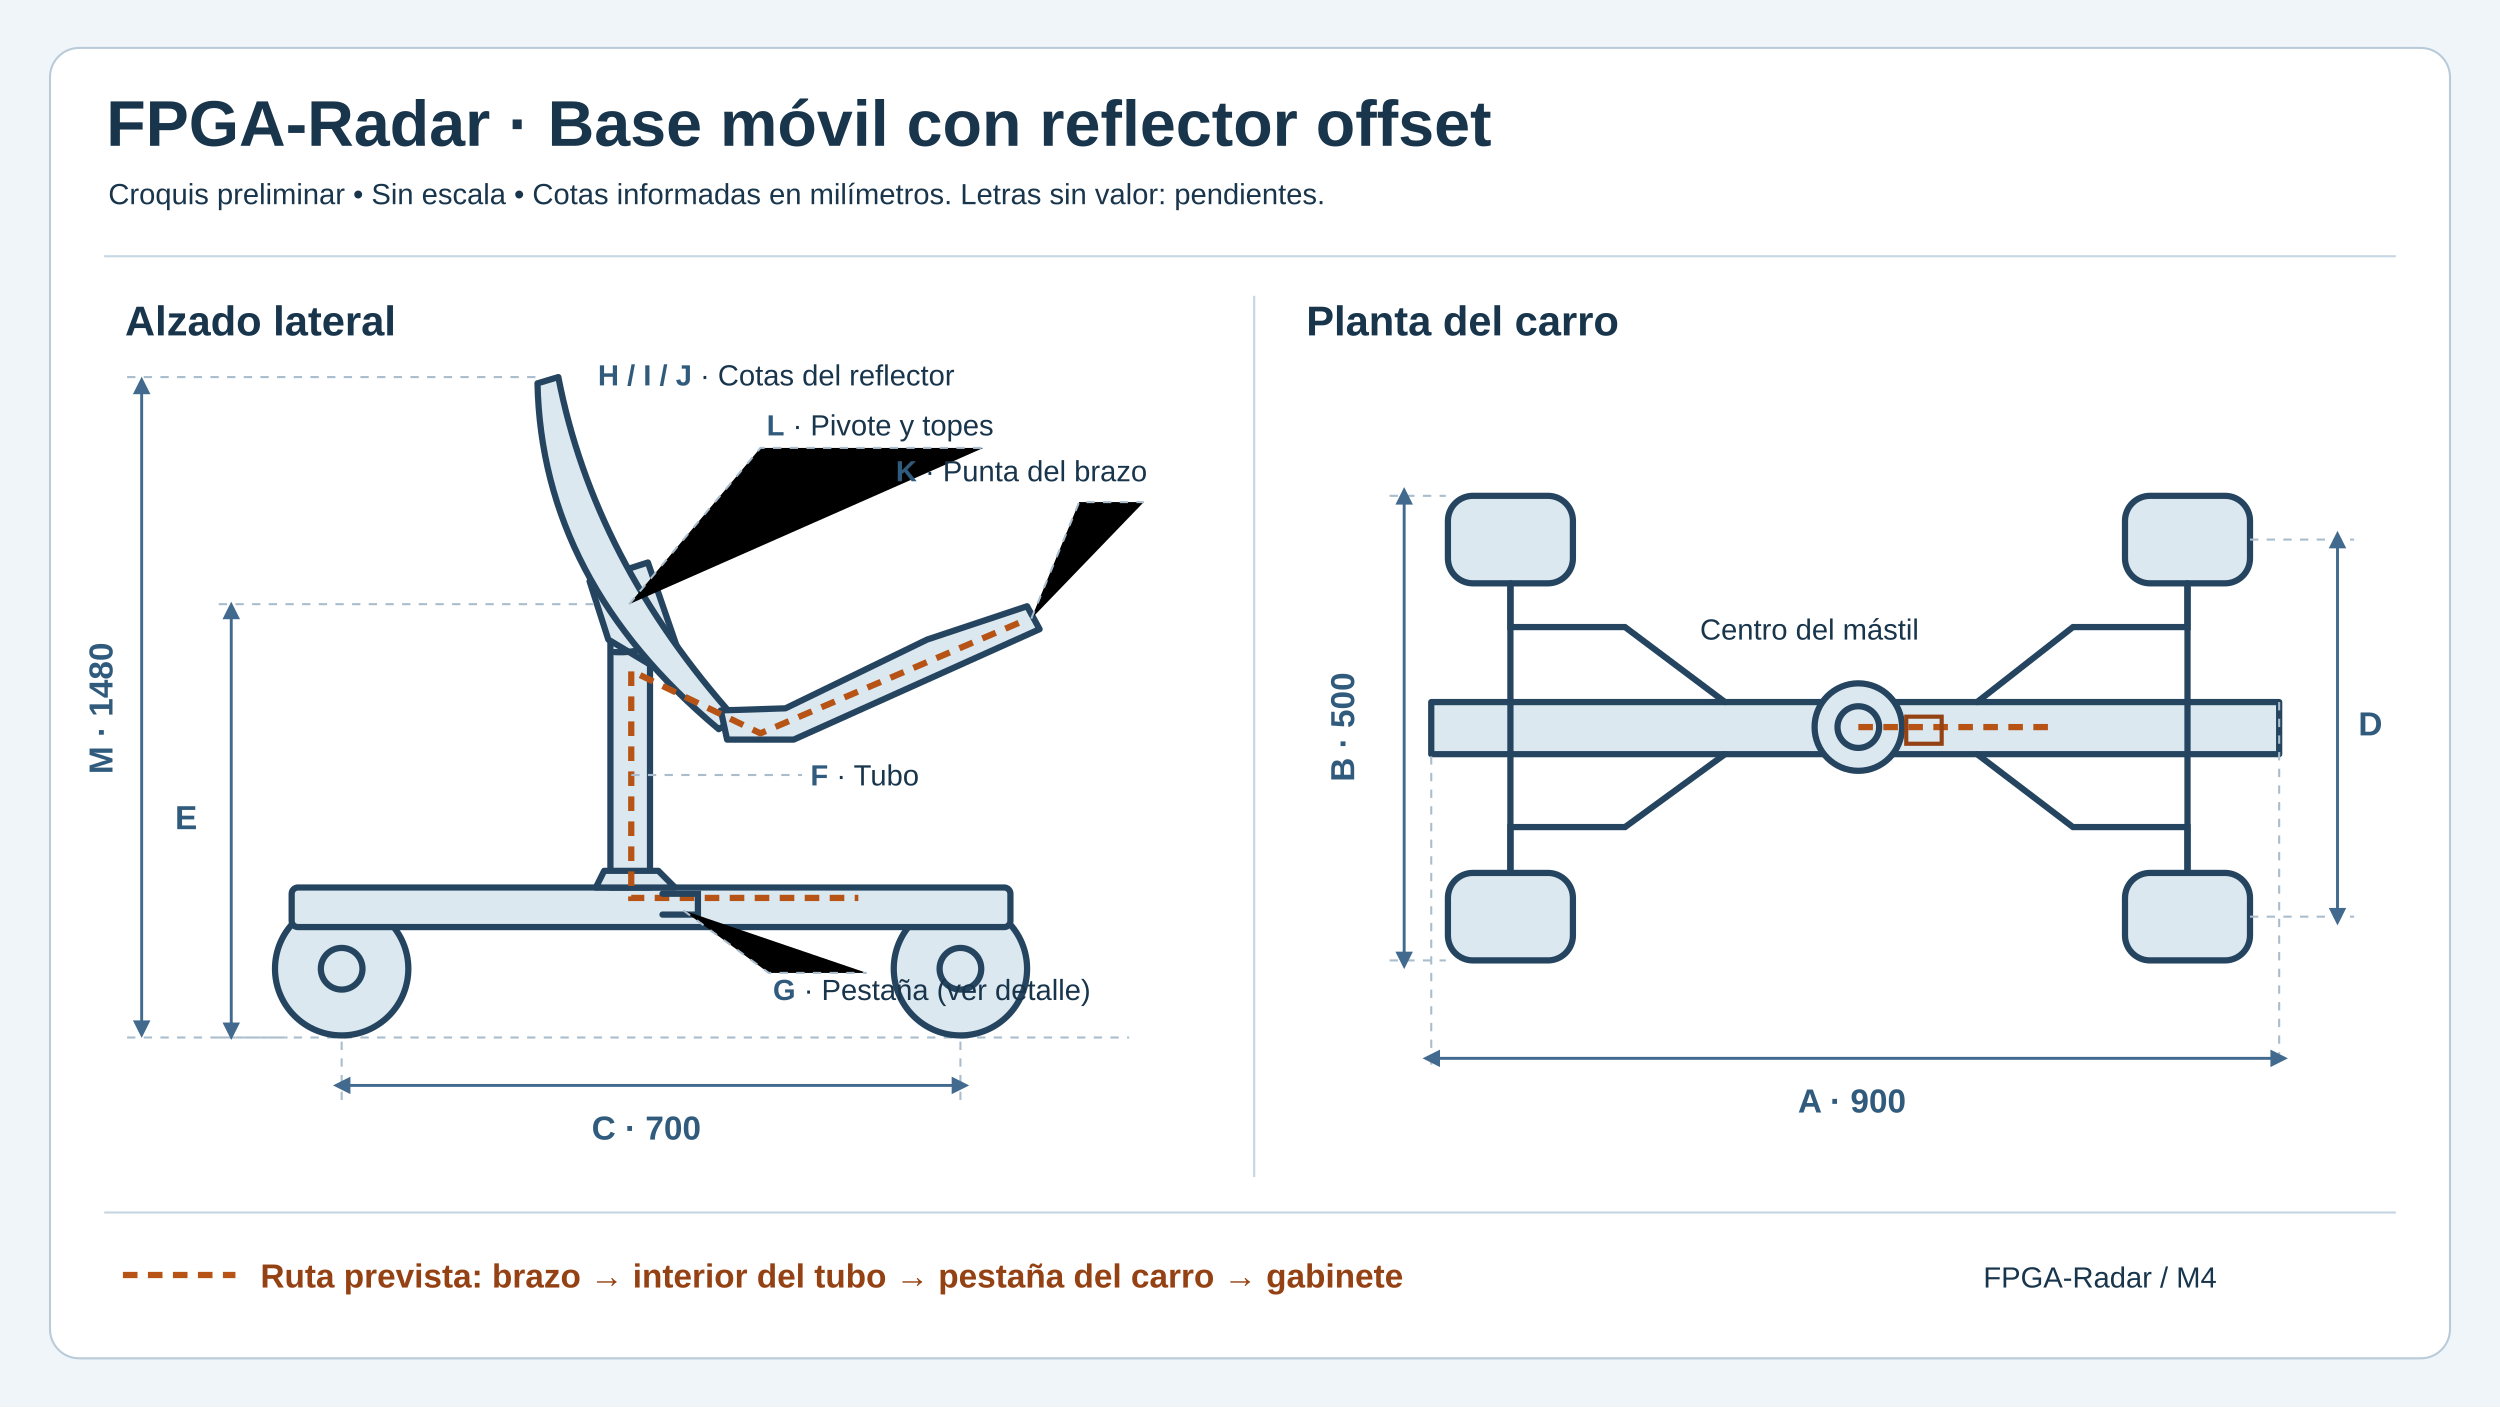
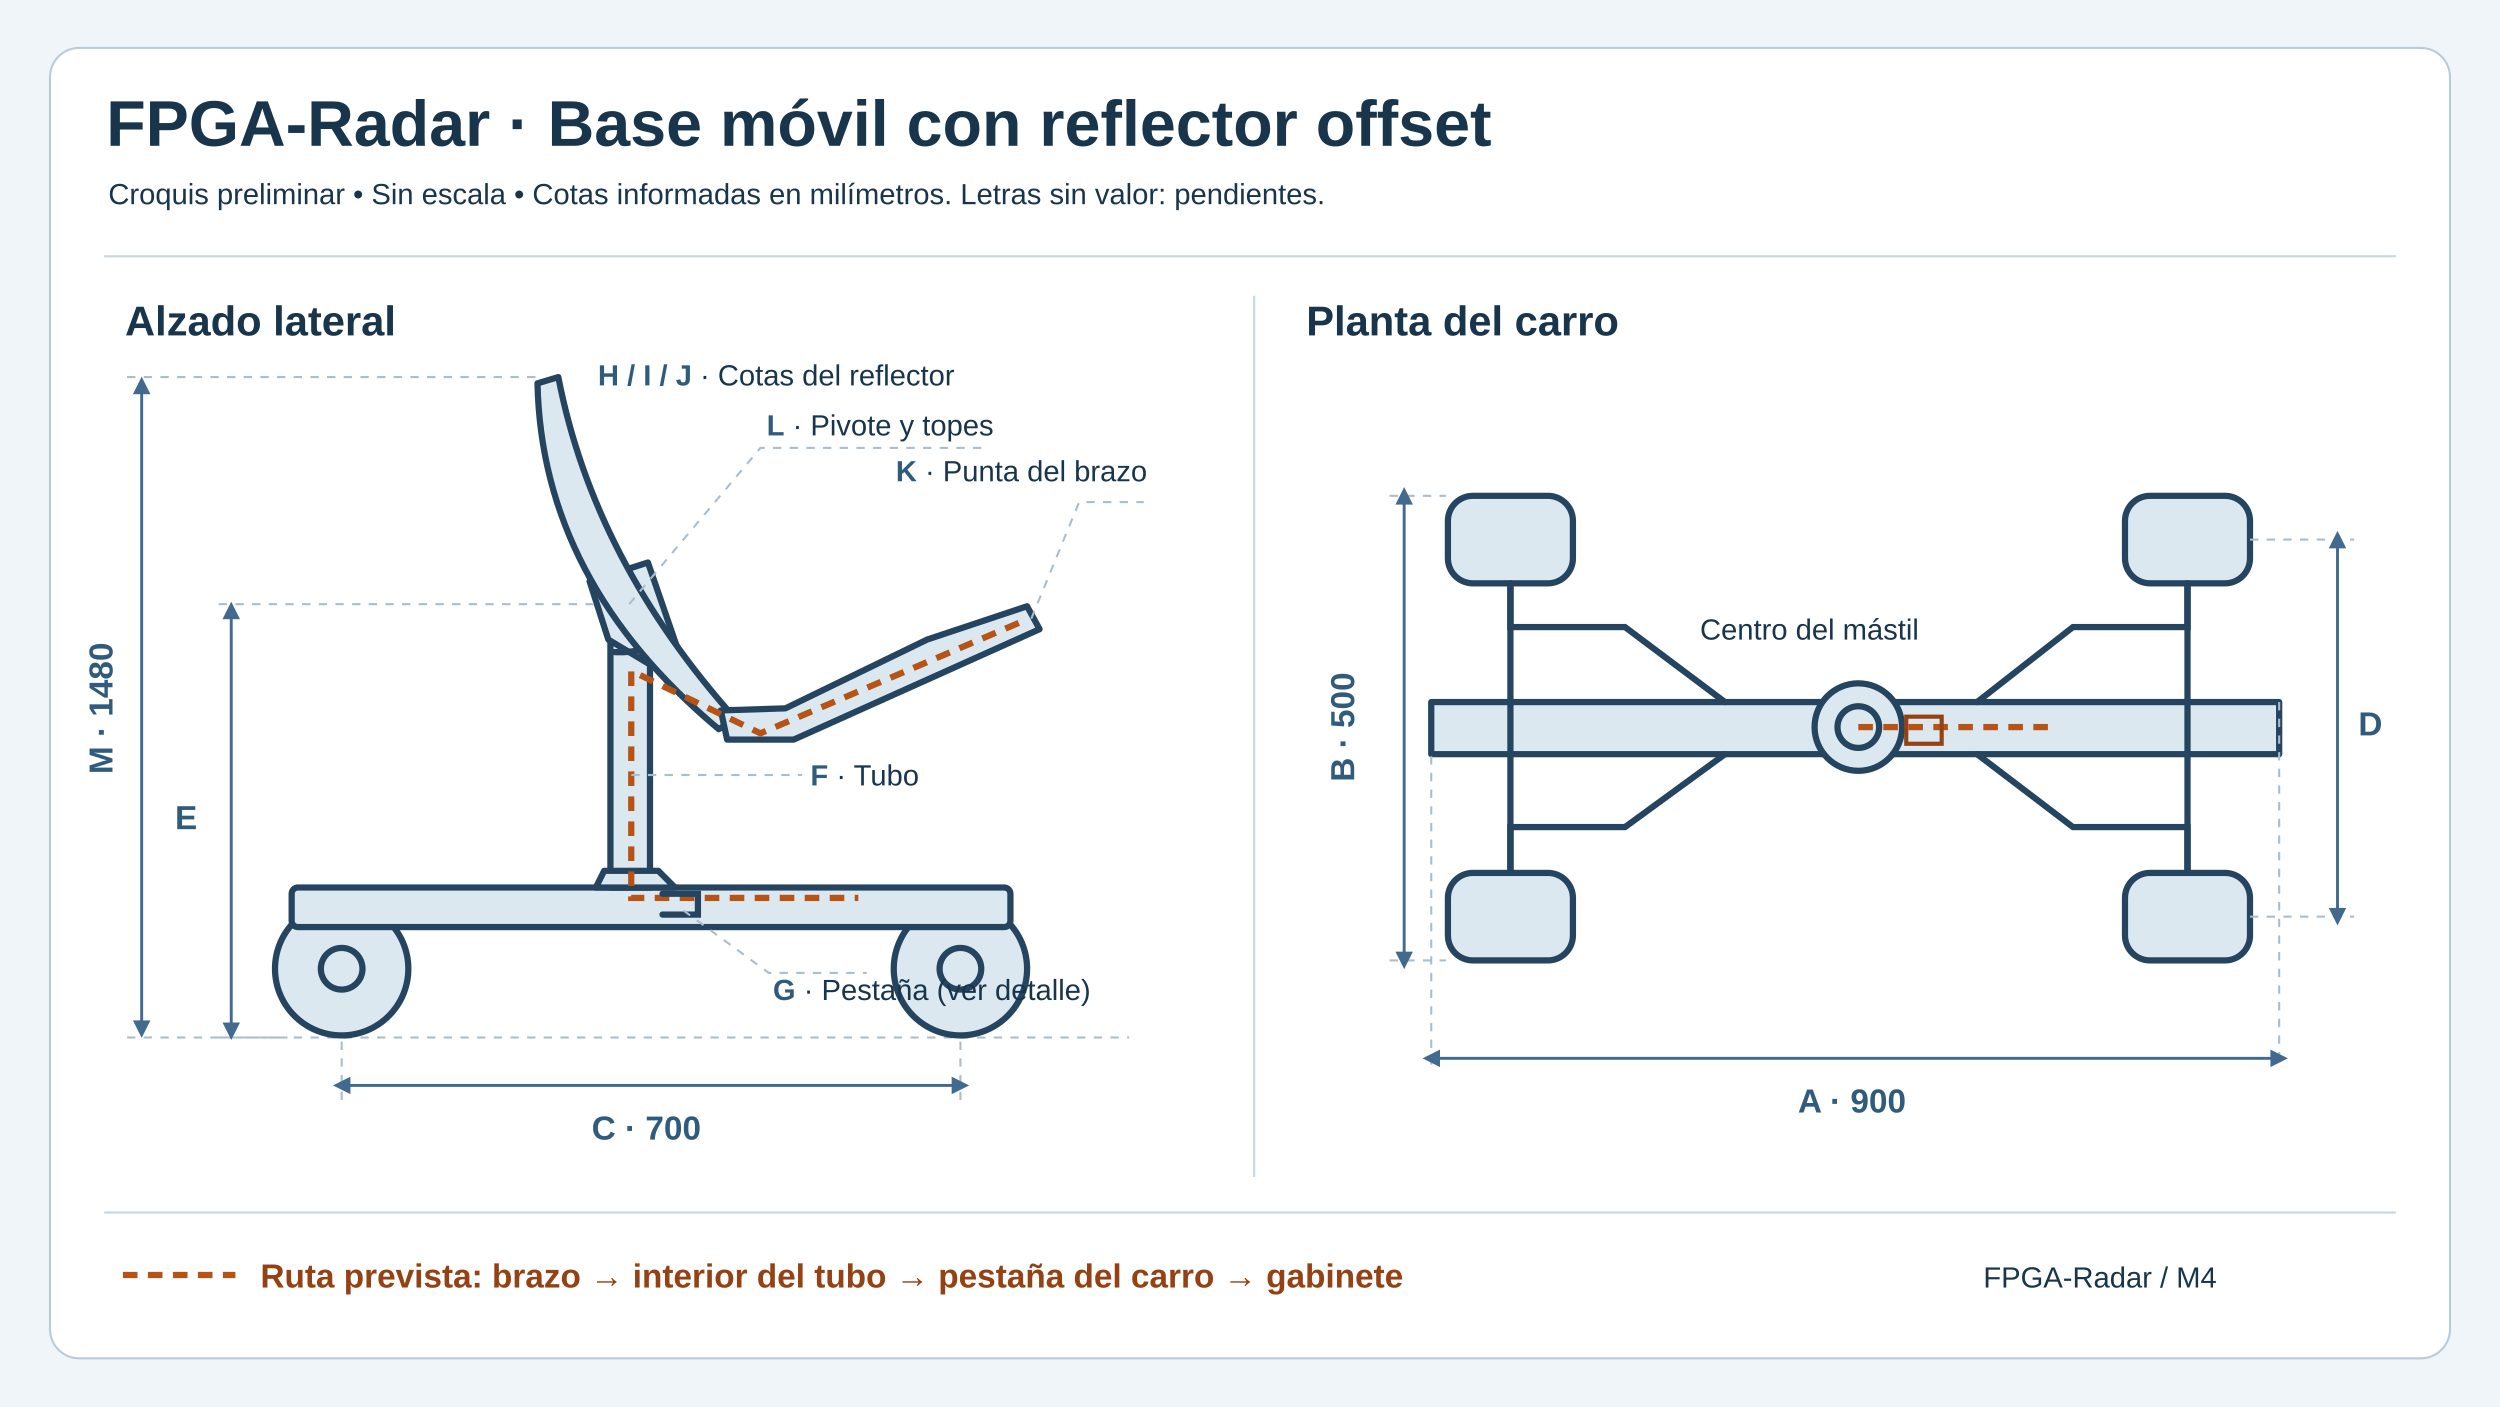
<svg xmlns="http://www.w3.org/2000/svg" width="1200" height="675" viewBox="0 0 1200 675" role="img" aria-labelledby="title desc">
  <defs>
    <marker id="arrow" viewBox="0 0 10 10" refX="5" refY="5" markerWidth="6" markerHeight="6" orient="auto-start-reverse">
      <path d="M0 0 L10 5 L0 10 Z" fill="#416a8e" />
    </marker>
    <style>
- text{font:16px 'Segoe UI',Arial,sans-serif;fill:#18354c}.title{font-weight:700;font-size:31px}.head{font-weight:700;font-size:20px}.small{font-size:14px}.id{font-weight:700;fill:#315b7d}.mech{fill:#dce8f0;stroke:#24445f;stroke-width:3;stroke-linejoin:round}.line{fill:none;stroke:#24445f;stroke-width:3;stroke-linecap:round}.guide{stroke:#a9bdcd;stroke-width:1;stroke-dasharray:4 4}.dim{stroke:#416a8e;stroke-width:1.4;marker-start:url(#arrow);marker-end:url(#arrow)}.route{stroke:#b65315;stroke-width:3;fill:none;stroke-dasharray:7 5}.note{fill:#944113;font-weight:600}
+ text{font:16px 'Segoe UI',Arial,sans-serif;fill:#18354c}.title{font-weight:700;font-size:31px}.head{font-weight:700;font-size:20px}.small{font-size:14px}.id{font-weight:700;fill:#315b7d}.mech{fill:#dce8f0;stroke:#24445f;stroke-width:3;stroke-linejoin:round}.line{fill:none;stroke:#24445f;stroke-width:3;stroke-linecap:round}.guide{fill:none;stroke:#a9bdcd;stroke-width:1;stroke-dasharray:4 4}.dim{stroke:#416a8e;stroke-width:1.4;marker-start:url(#arrow);marker-end:url(#arrow)}.route{stroke:#b65315;stroke-width:3;fill:none;stroke-dasharray:7 5}.note{fill:#944113;font-weight:600}
</style>
  </defs>
  <rect width="1200" height="675" fill="#f0f5f9" />
  <rect x="24" y="23" width="1152" height="629" rx="14" fill="#fff" stroke="#b9cbd9" />
  <text x="51" y="70" class="title">FPGA-Radar · Base móvil con reflector offset</text>
  <text x="52" y="98" class="small">Croquis preliminar • Sin escala • Cotas informadas en milímetros. Letras sin valor: pendientes.</text>
  <path d="M50 123 H1150 M602 142 V565 M50 582 H1150" stroke="#c5d5e2" />
  <text x="60" y="161" class="head">Alzado lateral</text>
  <text x="627" y="161" class="head">Planta del carro</text>
  <path d="M61 498 H542 M61 181 H258" class="guide" />
  <line x1="68" y1="185" x2="68" y2="494" class="dim" />
  <text x="54" y="340" transform="rotate(-90 54 340)" text-anchor="middle" class="id">M · 1480</text>
  <circle cx="164" cy="465" r="32" class="mech" />
  <circle cx="461" cy="465" r="32" class="mech" />
  <circle cx="164" cy="465" r="10" class="mech" />
  <circle cx="461" cy="465" r="10" class="mech" />
  <rect x="140" y="426" width="345" height="19" rx="3" class="mech" />
  <path d="M293 426 V305 H312 V426 Z" class="mech" />
  <path d="M286 426 L290 418 H316 L324 426 Z" class="mech" />
  <path d="M292 307 L283 279 L311 270 L332 331 Z" class="mech" />
  <circle cx="300" cy="290" r="5" class="mech" />
  <path d="M295 313 Q312 314 320 303" class="line" />
  <path d="M258 184 Q260 279 345 350 L353 345 Q285 269 268 181 Z" class="mech" />
  <path d="M346 341 L377 340 L445 307 L493 291 L499 302 L381 355 L349 355 Z" class="mech" />
  <path d="M489 299 L365 352 L303 322 V431 H412" class="route" />
  <path d="M318 429 H335 V439 H318" class="line" />
  <path d="M105 290 H288 M105 498 H138" class="guide" />
  <line x1="111" y1="293" x2="111" y2="495" class="dim" />
  <text x="84" y="398" class="id">E</text>
  <path d="M164 500 V528 M461 500 V528" class="guide" />
  <line x1="164" y1="521" x2="461" y2="521" class="dim" />
  <text x="284" y="547" class="id">C · 700</text>
  <path d="M302 290 L365 215 H472 M303 372 H385 M495 297 L518 241 H549 M328 437 L369 467 H416" class="guide" />
  <text x="368" y="209" class="small">
    <tspan class="id">L</tspan> · Pivote y topes</text>
  <text x="389" y="377" class="small">
    <tspan class="id">F</tspan> · Tubo</text>
  <text x="430" y="231" class="small">
    <tspan class="id">K</tspan> · Punta del brazo</text>
  <text x="371" y="480" class="small">
    <tspan class="id">G</tspan> · Pestaña (ver detalle)</text>
  <text x="287" y="185" class="small">
    <tspan class="id">H / I / J</tspan> · Cotas del reflector</text>
  <path d="M687 337 H1094 V362 H687 Z" class="mech" />
  <path d="M725 259 V440 M1050 259 V440" class="line" />
  <rect x="695" y="238" width="60" height="42" rx="12" class="mech" />
  <rect x="1020" y="238" width="60" height="42" rx="12" class="mech" />
  <rect x="695" y="419" width="60" height="42" rx="12" class="mech" />
  <rect x="1020" y="419" width="60" height="42" rx="12" class="mech" />
  <path d="M725 280 V301 H780 L828 337 M1050 280 V301 H995 L949 337 M725 419 V397 H780 L828 362 M1050 419 V397 H995 L949 362" class="line" />
  <circle cx="892" cy="349" r="21" class="mech" />
  <circle cx="892" cy="349" r="10" class="mech" />
  <path d="M892 349 H984" class="route" />
  <rect x="915" y="344" width="17" height="13" fill="none" stroke="#944113" stroke-width="2" />
  <path d="M1094 337 V513 M687 363 V513" class="guide" />
  <line x1="687" y1="508" x2="1094" y2="508" class="dim" />
  <text x="863" y="534" class="id">A · 900</text>
  <path d="M667 238 H694 M667 461 H694" class="guide" />
  <line x1="674" y1="238" x2="674" y2="461" class="dim" />
  <text x="650" y="349" text-anchor="middle" class="id" transform="rotate(-90 650 349)">B · 500</text>
  <path d="M1080 259 H1130 M1080 440 H1130" class="guide" />
  <line x1="1122" y1="259" x2="1122" y2="440" class="dim" />
  <text x="1132" y="353" class="id">D</text>
  <text x="816" y="307" class="small">Centro del mástil</text>
  <path d="M59 612 H113" class="route" />
  <text x="125" y="618" class="note">Ruta prevista: brazo → interior del tubo → pestaña del carro → gabinete</text>
  <text x="952" y="618" class="small">FPGA-Radar / M4</text>
</svg>
